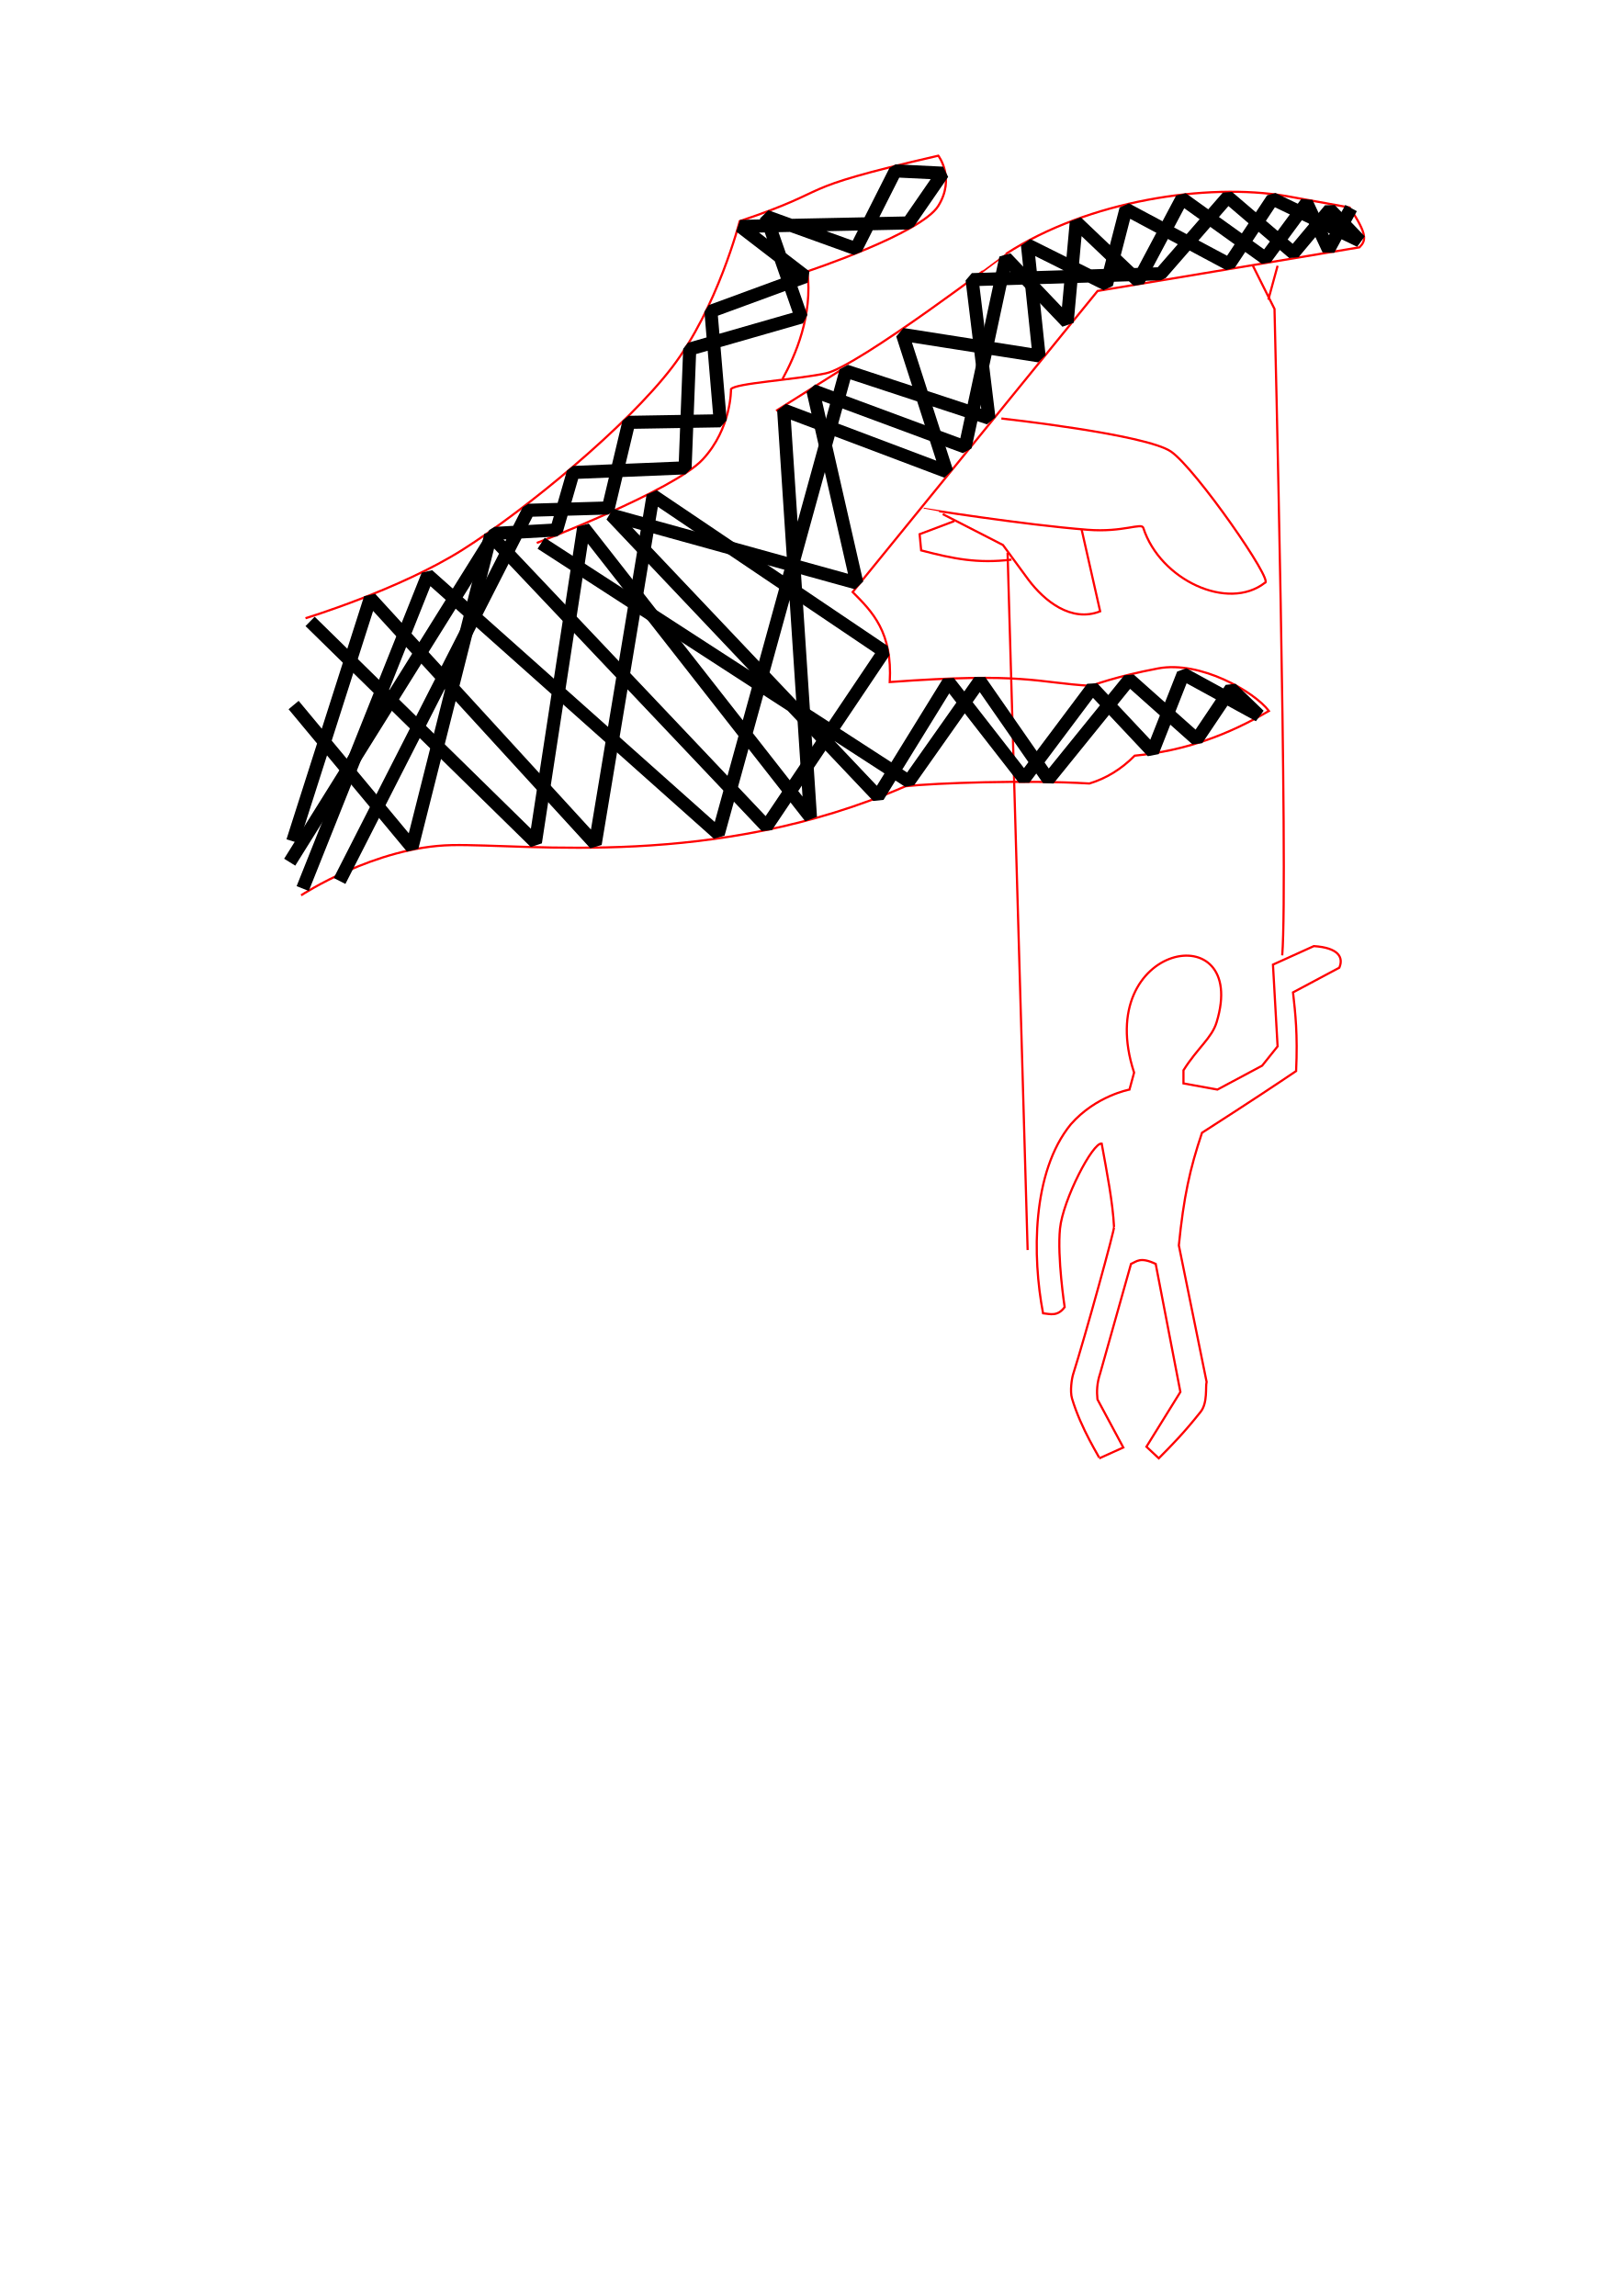
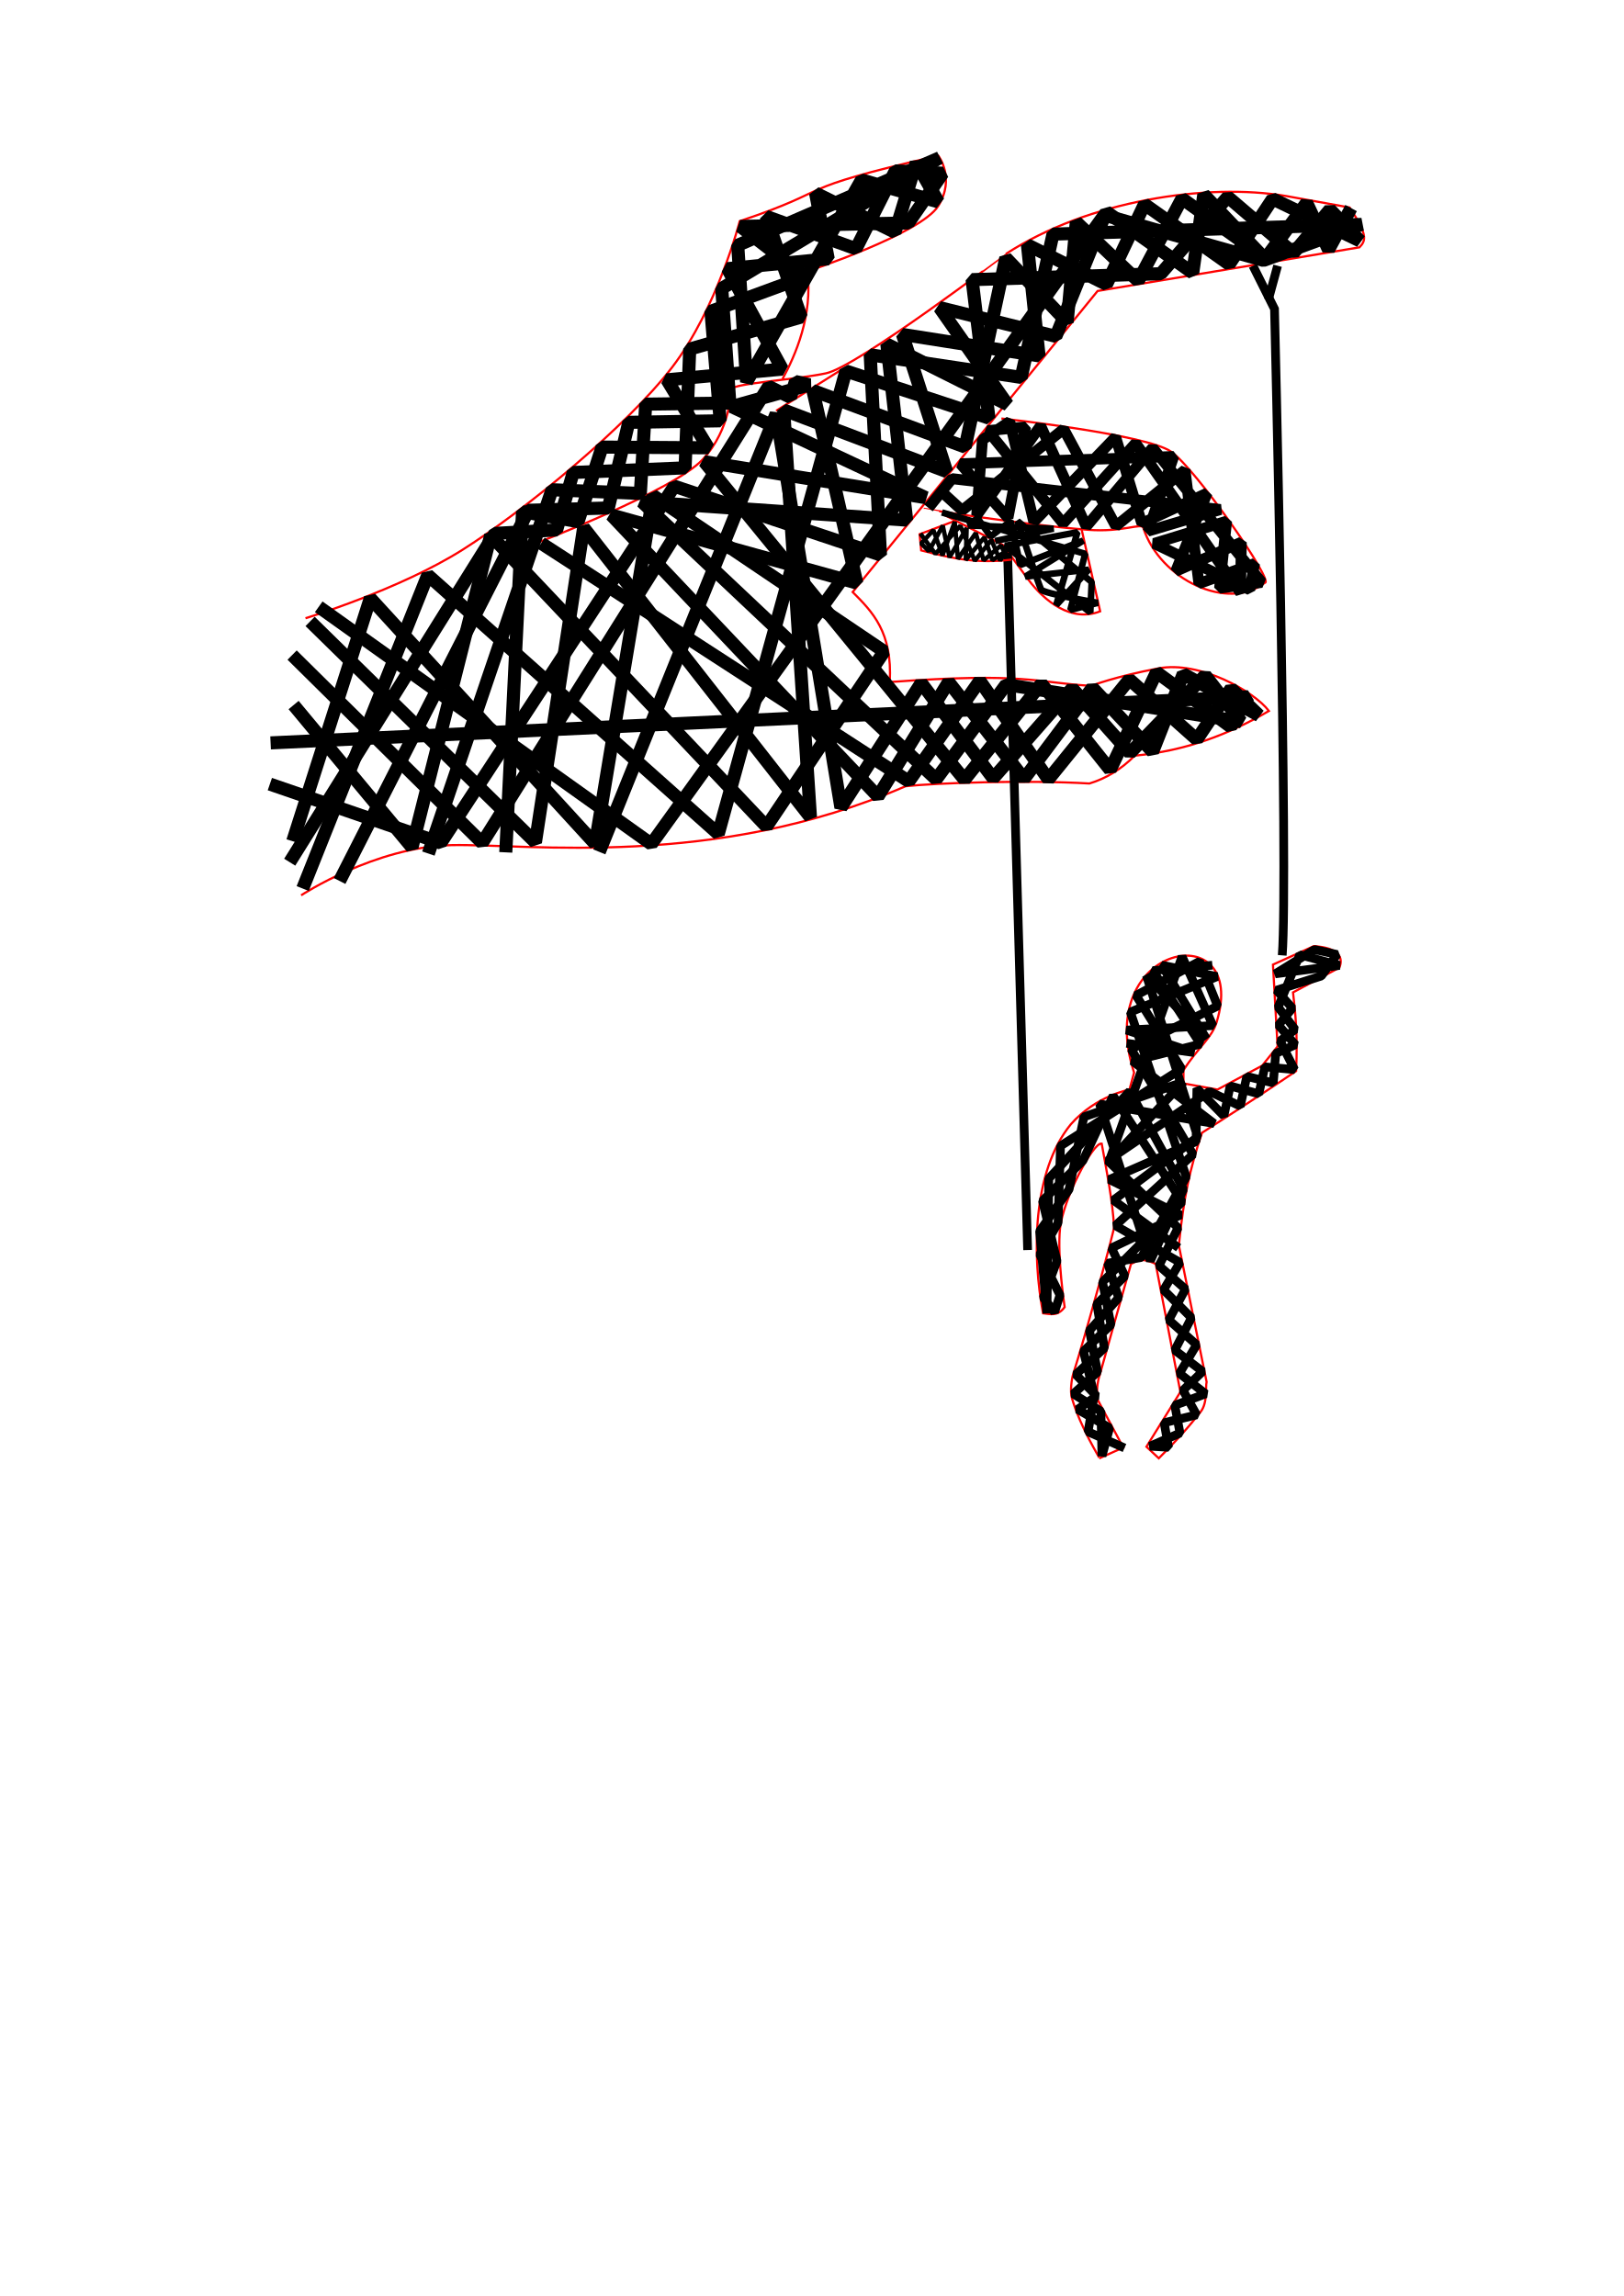
<svg xmlns="http://www.w3.org/2000/svg" width="210mm" height="297mm" viewBox="0 0 744.094 1052.362" id="svg2" version="1.1">
  <defs id="defs4" />
  <g id="layer1">
    <path style="fill:none;fill-rule:evenodd;stroke:#ff0000;stroke-width:1px;stroke-linecap:butt;stroke-linejoin:miter;stroke-opacity:1" d="m 140,283.362 c 0,0 43.063,-13.095 72.059,-31.433 C 241.054,233.59 287.231,195.503 308,168.362 328.769,141.222 338.995,101.367 338.995,101.367 385.384,85.786 359.579,87.607 430,71.362 c 0,0 7.893,10.229 0,23 -7.893,12.771 -60,30 -60,30 2.534,20.234 -5.487,38.507 -11.425,49.419" id="path4268" />
    <path style="fill:none;fill-rule:evenodd;stroke:#ff0000;stroke-width:1px;stroke-linecap:butt;stroke-linejoin:miter;stroke-opacity:1" d="m 246,248.862 c 0,0 62.715,-23.991 76,-38.25 13.285,-14.259 13,-32.25 13,-32.25 2.085,-2.78 28.924,-4.205 43.5,-7.25 14.576,-3.045 82.495,-54.753 82.5,-54.75 37.716,-24.469 92.116,-32.661 128.5,-26.5 l 29,5.25 c 8.42,12.69 7.471,15.142 4.5,18.25 l -120,20 -112.25,138 c 9.155,9.172 18.261,18.407 17,41.25 62.177,-4.569 66.956,0.272 92.25,1.75 0,0 11.399,-4.369 30.75,-8 19.351,-3.631 44.059,10.681 50.75,19.5 -18.707,10.926 -38.127,18.24 -61.5,20.5 -6.236,6.292 -13.181,10.458 -20.75,12.75 -28.993,-1.705 -70.752,-0.227 -84.25,1.25 -87.527,38.128 -172.85,26.299 -208,27 -35.15,0.701 -69,23 -69,23" id="path4270" />
    <path style="fill:none;fill-rule:evenodd;stroke:#ff0000;stroke-width:1px;stroke-linecap:butt;stroke-linejoin:miter;stroke-opacity:1" d="m 355.675,188.278 29.87,-18.806" id="path4272" />
    <path style="fill:none;fill-rule:evenodd;stroke:#ff0000;stroke-width:1px;stroke-linecap:butt;stroke-linejoin:miter;stroke-opacity:1" d="m 458.912,191.813 c 0,0 66.407,7.258 77.782,15.203 11.374,7.945 47.448,59.863 42.957,60.104 -16.945,13.193 -47.976,-1.352 -55.685,-25.102 -0.617,-2.675 -9.198,2.085 -25.519,0.808 -29.774,-2.329 -75.251,-9.631 -75.244,-9.647" id="path4274" />
    <path style="fill:none;fill-rule:evenodd;stroke:#ff0000;stroke-width:1px;stroke-linecap:butt;stroke-linejoin:miter;stroke-opacity:1" d="m 495.682,242.725 8.485,37.477 c -13.277,5.21 -25.537,-4.735 -32.88,-14.496 l -11.667,-15.91 -27.577,-14.142" id="path4276" />
    <path style="fill:none;fill-rule:evenodd;stroke:#ff0000;stroke-width:1px;stroke-linecap:butt;stroke-linejoin:miter;stroke-opacity:1" d="m 583.363,442.129 18.738,-8.485 c 11.115,0.737 13.744,5.024 11.667,9.899 l -21.213,11.314 c 1.075,9.606 2.177,19.105 1.414,36.062 -9.31,6.261 -19.058,12.795 -43.134,28.284 -5.57,16.61 -8.359,29.276 -10.607,51.619 l 12.728,62.579 c -0.616,2.151 0.586,9.526 -2.746,13.718 -7.684,9.669 -12.855,14.913 -19.175,21.284 l -5.657,-5.303 15.556,-25.102 -11.314,-58.69 c -7.122,-3.351 -8.659,-1.116 -11.314,0 l -14.142,50.205 c -1.506,4.504 -1.603,8.311 -1.235,11.877 l 11.842,22.064 -10.96,4.95 c 0.381,-0.054 -8.335,-13.255 -12.535,-27.409 -1.005,-3.386 -0.102,-9.193 0.514,-11.128 5.346,-16.769 19.304,-67.34 18.738,-67.529 -0.594,-11.436 -3.25,-24.935 -5.657,-38.184 -4.078,-0.68 -17.724,25.702 -19.092,38.891 -1.368,13.189 2.121,36.062 2.121,36.062 -3.25,4.407 -6.581,3.16 -9.899,2.828 -4.957,-25.978 -5.216,-64.649 12.728,-86.621 11.477,-13.082 26.87,-15.91 26.87,-15.91 l 2.121,-7.778 c -19.458,-59.542 52.963,-72.742 37.819,-23.092 -2.222,7.287 -8.752,11.776 -15.192,22.031 l 0,6.01 15.556,2.828 20.506,-10.96 7.071,-8.839 z" id="path4278" />
-     <path style="fill:none;fill-rule:evenodd;stroke:#ff0000;stroke-width:1px;stroke-linecap:butt;stroke-linejoin:miter;stroke-opacity:1" d="m 587.606,437.886 c 2.828,-36.062 -3.536,-296.278 -3.536,-296.278 l -9.899,-19.799" id="path4280" />
-     <path style="fill:none;fill-rule:evenodd;stroke:#ff0000;stroke-width:1px;stroke-linecap:butt;stroke-linejoin:miter;stroke-opacity:1" d="m 581.242,137.366 4.243,-15.556" id="path4282" />
-     <path style="fill:none;fill-rule:evenodd;stroke:#ff0000;stroke-width:1px;stroke-linecap:butt;stroke-linejoin:miter;stroke-opacity:1" d="M 470.933,572.944 461.741,253.332" id="path4284" />
+     <path style="fill:none;fill-rule:evenodd;stroke:#000000;stroke-width:4;stroke-linecap:butt;stroke-linejoin:miter;stroke-opacity:1;stroke-miterlimit:4;stroke-dasharray:none" d="m 587.606,437.886 c 2.828,-36.062 -3.536,-296.278 -3.536,-296.278 l -9.899,-19.799" id="path4280" />
+     <path style="fill:none;fill-rule:evenodd;stroke:#000000;stroke-width:4;stroke-linecap:butt;stroke-linejoin:miter;stroke-opacity:1;stroke-miterlimit:4;stroke-dasharray:none" d="m 581.242,137.366 4.243,-15.556" id="path4282" />
+     <path style="fill:none;fill-rule:evenodd;stroke:#000000;stroke-width:4;stroke-linecap:butt;stroke-linejoin:miter;stroke-opacity:1;stroke-miterlimit:4;stroke-dasharray:none" d="m 470.933,572.944 -6.175,-214.703 -1.401,-48.697 -1.617,-56.212" id="path4284" />
    <path style="fill:none;fill-rule:evenodd;stroke:#ff0000;stroke-width:1px;stroke-linecap:butt;stroke-linejoin:miter;stroke-opacity:1" d="m 463.509,256.514 c -15.688,1.86 -26.596,-0.403 -41.366,-4.243 l -0.707,-7.425 15.91,-6.01" id="path4305" />
-     <path style="fill:none;fill-rule:evenodd;stroke:#000000;stroke-width:6;stroke-linecap:square;stroke-linejoin:bevel;stroke-miterlimit:4;stroke-dasharray:none;stroke-opacity:1" d="m 139.83,404.476 56.215,-140.891 133.113,118.617 58.504,-212.141 65.55,21.585 -7.735,-63.472 86.474,-2.707 30.698,-35.223 30.113,25.741 16.721,-19.96 13.767,14.388 -40.051,-19.256 -19.885,29.984 -47.333,-25.284 -8.903,34.477 -36.227,-18.088 5.321,50.865 -62.597,-9.814 20.256,62.85 -74.7,-28.202 12.276,186.655 -103.945,-132.759 -22.097,144.25 -101.116,-99.172" id="path4307" />
+     <path style="fill:none;fill-rule:evenodd;stroke:#000000;stroke-width:6;stroke-linecap:square;stroke-linejoin:bevel;stroke-miterlimit:4;stroke-dasharray:none;stroke-opacity:1" d="m 139.83,404.476 56.215,-140.891 133.113,118.617 58.504,-212.141 65.55,21.585 -7.735,-63.472 86.474,-2.707 30.698,-35.223 30.113,25.741 16.721,-19.96 13.767,14.388 -40.051,-19.256 -19.885,29.984 -38.833,-27.534 -17.403,36.727 -36.227,-18.088 5.321,50.865 -62.597,-9.814 20.256,62.85 -74.7,-28.202 12.276,186.655 -103.945,-132.759 -22.097,144.25 -101.116,-99.172" id="path4307" />
    <path style="fill:none;fill-rule:evenodd;stroke:#000000;stroke-width:6;stroke-linecap:square;stroke-linejoin:bevel;stroke-miterlimit:4;stroke-dasharray:none;stroke-opacity:1" d="m 136.472,325.456 52.326,62.933 36.062,-143.012 126.395,133.466 53.917,-80.257 L 299.283,227.169 272.766,386.798 169.706,274.191 135.057,382.732" id="path4309" />
    <path style="fill:none;fill-rule:evenodd;stroke:#000000;stroke-width:6;stroke-linecap:square;stroke-linejoin:bevel;stroke-miterlimit:4;stroke-dasharray:none;stroke-opacity:1" d="m 156.978,401.117 85.206,-167.231 36.593,-1.061 9.369,-39.244 41.896,-0.707 -4.243,-50.205 43.31,-15.91 -29.875,-22.981 77.075,-1.591 15.733,-22.804 -21.744,-1.061 -18.031,35.709 -41.189,-14.849 16.087,46.139 -51.088,14.672 -2.121,54.447 -51.265,2.121 -7.601,26.34 -28.284,1.591 -92.454,148.139" id="path4311" />
    <path style="fill:none;fill-rule:evenodd;stroke:#000000;stroke-width:6;stroke-linecap:square;stroke-linejoin:bevel;stroke-miterlimit:4;stroke-dasharray:none;stroke-opacity:1" d="m 250.5,250.612 165.986,107.535 32.527,-46.144 31.423,45.23 37.105,-45.833 30.923,27.552 15.703,-23.37 12.831,12.349 -34.752,-19.024 -14.039,35.641 -27.577,-29.345 -31.32,41.78 -34.588,-44.419 -32.38,52.49 -122.226,-129.004 112.534,31.173 -20.11,-88.199 69.754,25.87 18.635,-86.703 28.116,29.488 4.182,-45.894 28.366,27.009 20.07,-37.805 38.287,27.47 18.842,-25.534 10.024,21.52 8.921,-16.445" id="path4313" />
+     <path style="fill:none;fill-rule:evenodd;stroke:#000000;stroke-width:6;stroke-linecap:square;stroke-linejoin:bevel;stroke-miterlimit:4;stroke-dasharray:none;stroke-opacity:1" d="m 136,302.362 85,84 131.25,-209.25 10,5 2.25,-7.25 6.5,1.5 -35.75,10 89,41.75 -101.5,-16.5 119.25,145.75 35.25,-44 31.5,39.5 21.25,-44.75 34,25 8,-13.75 -445,21" id="path4155" />
+     <path style="fill:none;fill-rule:evenodd;stroke:#000000;stroke-width:6;stroke-linecap:square;stroke-linejoin:bevel;stroke-miterlimit:4;stroke-dasharray:none;stroke-opacity:1" d="m 148.5,279.862 150,107 L 506.061,98.6 579,119.362 l 45,-16.5 -141.439,4.445 -14.591,65.672 -69.172,-10.348 4.702,91.732 -94.5,-31.5 -107,163.5 -75.5,-26" id="path4157" />
+     <path style="fill:none;fill-rule:evenodd;stroke:#000000;stroke-width:6;stroke-linecap:square;stroke-linejoin:bevel;stroke-miterlimit:4;stroke-dasharray:none;stroke-opacity:1" d="m 231.931,387.682 7.528,-153.149 25.456,4.571 10.985,-34.184 48.662,0.328 -18.92,-31.156 52.861,-4.907 -25.12,-46.04 46.169,-4.5 -5.786,-30.105 36.391,17.92 9.692,-31.855 10.149,17.92 -35.184,-10.056 -52.662,92.581 -4.071,-62.64 92.545,-40.098 -99.866,59.897 3.7,52.533 -38.555,0.5 -2.457,40.926 -40.469,-1.7 -55.697,163.92" id="path4159" />
+     <path style="fill:none;fill-rule:evenodd;stroke:#000000;stroke-width:6;stroke-linecap:square;stroke-linejoin:bevel;stroke-miterlimit:4;stroke-dasharray:none;stroke-opacity:1" d="m 275.772,387.682 79.903,-197.99 29.698,180.476 36.812,-57.147 32.941,43.712 36.234,-41.255 26.448,29.691 34.484,-35.641 16.471,21.249 -107.687,-17.006 -32.07,43.419 -134.85,-127.193 121.329,8.399 -9.064,-80.646 55.319,27.698 -31.191,-44.462 53.319,13.178 23.127,-57.104 39.598,28.034 5.071,-35.934 26.206,27.527" id="path4161" />
+     <path style="fill:none;fill-rule:evenodd;stroke:#000000;stroke-width:5;stroke-linecap:square;stroke-linejoin:bevel;stroke-miterlimit:4;stroke-dasharray:none;stroke-opacity:1" d="m 431.589,225.426 9.314,8.521 46.544,-37.305 23.917,44.501 31.695,-25.741 6.364,52.072 25.495,-9.149 -2.161,11.978 -43.837,-21.213 33.187,-10.189 -3.207,30.691 19.306,-2.661 -49.997,-61.682 -30.406,36.062 -20.92,-46.165 -29.284,41.051 2.621,-34.605 12.513,-8.403 11.028,46.001 37.477,-38.891 12.021,39.598 29.906,-13.849 -14.349,35.77 30.031,-13.267 -0.332,23.167 -48.083,-68.589 -33.234,36.77 -34.52,-42.512 17.299,-1.7 -8.067,41.676 -21.795,-24.792 97.741,-3.328 -11.767,34.191 33.234,-9.899 -123.037,-14.142 -9.232,11.435" id="path4163" />
+     <path style="fill:none;fill-rule:evenodd;stroke:#000000;stroke-width:3;stroke-linecap:square;stroke-linejoin:bevel;stroke-miterlimit:4;stroke-dasharray:none;stroke-opacity:1" d="m 433.103,235.3 64.222,18.531 -6.821,25.745 12.603,-3.264 c 0,0 -24.892,-4.286 -25.952,-6.053 -1.061,-1.768 -10.817,-31.423 -10.817,-31.423 l 33.941,27.931 -0.625,13.974 -38.973,-30.591 33.066,-6.196 -9.732,33.42 14.849,-16.263 -28.991,3.182 26.559,-16.531 -28.866,11.206 -4.411,-20.131 -9.192,7.071 -6.01,-8.485 -4.114,3.432 38.977,1.457 -25.317,5.364" id="path4167" />
+     <path style="fill:none;fill-rule:evenodd;stroke:#000000;stroke-width:2;stroke-linecap:square;stroke-linejoin:bevel;stroke-miterlimit:4;stroke-dasharray:none;stroke-opacity:1" d="m 422.408,245.377 6.276,8.485 11.402,-12.905 6.629,16.087 7.601,-9.546 4.022,9.413 2.873,-4.464 -6.408,4.331 -3.668,-10.518 -8.574,10.43 0.442,-14.672 -7.867,13.435 -3.094,-14.496 -6.364,11.667 -3.536,-3.536 5.613,-6.099 4.154,11.579 5.613,-15.424 1.458,17.015 8.176,-11.844 3.624,12.551 7.955,-6.894 2.298,4.773" id="path4169" />
+     <path style="fill:none;fill-rule:evenodd;stroke:#000000;stroke-width:4;stroke-linecap:square;stroke-linejoin:bevel;stroke-miterlimit:4;stroke-dasharray:none;stroke-opacity:1" d="m 513.5,662.862 -14.875,-6.625 2.875,-16.875 -5,-20 12.625,-12.125 -3.875,-19.625 36.5,-36.75 -31.625,-48.625 -13.875,29.75 -18.5,18.375 6.625,27.625 -6.25,16.75 5.125,6.75 2.5,-7.875 -9.25,-18.625 8.375,-14.5 1.125,-35.25 55.5,-35.375 -20.875,-33.625 29.125,-15.625 8.25,20.5 -39.625,19.75 28.375,48.25 -35.625,32.625 29.625,16.875 -7.5,12.625 12.75,12.75 -7.625,14.875 12.75,9.75 -9,8.625 6.25,11.25 -14.875,3.625 2,11.25 -8.5,-0.5 13.75,-6 -2.375,-12.75 14.125,-5.25 -12,-9.375 7.875,-13.125 -12.75,-11.375 7.625,-14.125 -12.125,-10.75 8.75,-17.375 -32.25,-30.75 46.625,-31.75 14.125,6.75 3,-13.625 12.125,3 1.125,-13.5 9,-4 -7.75,-9 6.375,-7.75 -7.25,-8.25 20.5,-6.5 7.25,-9.875 -10.375,-2.25 -18,11.125 29.5,-3.875 -18.25,-4.875 -9.875,24 7.75,10.25 -6.875,5.25 6.625,13.125 -13.625,-1.25 -2.75,12.375 -13.125,-3.625 -2.875,13.75 -12.375,-12.625 -0.375,24.375 -39.75,17.375 32.625,16.25 -31.625,15.125 6.125,12.875 -12.875,12.875 3.5,20.125 -13.125,12.125 9.5,9.875 -8.625,6.125 14.625,8.5 -3.5,12.875 -0.5,-20.5 -12.625,-8 11.125,-10 -3.75,-19 13.375,-15 -5,-15.875 15.375,-2.625 20.625,-37 -25.625,-75.5 39.75,-16.25 -25.375,-5.25 20.5,33.75 -27.5,-29 23.5,74 -38.625,29 28.25,20.625" id="path4162" />
+     <path style="fill:none;fill-rule:evenodd;stroke:#000000;stroke-width:4;stroke-linecap:square;stroke-linejoin:bevel;stroke-miterlimit:4;stroke-dasharray:none;stroke-opacity:1" d="m 518.227,478.438 29.073,3.996 -31.07,-10.296 39.594,-2.057 -14.117,-31.673 -33.437,93.892 34.08,-36.431 -45.626,16.056 -6.803,33.252 -13.496,19.135 3.346,37.623 0.854,-61.743 37.123,-40.08 24.602,44.99 -15.203,32.792 -23.246,-71.868 52.502,8.935 -37.449,-28.634 31.173,-7.782 -21.774,-33.67 25.245,-2.289" id="path4164" />
  </g>
</svg>
